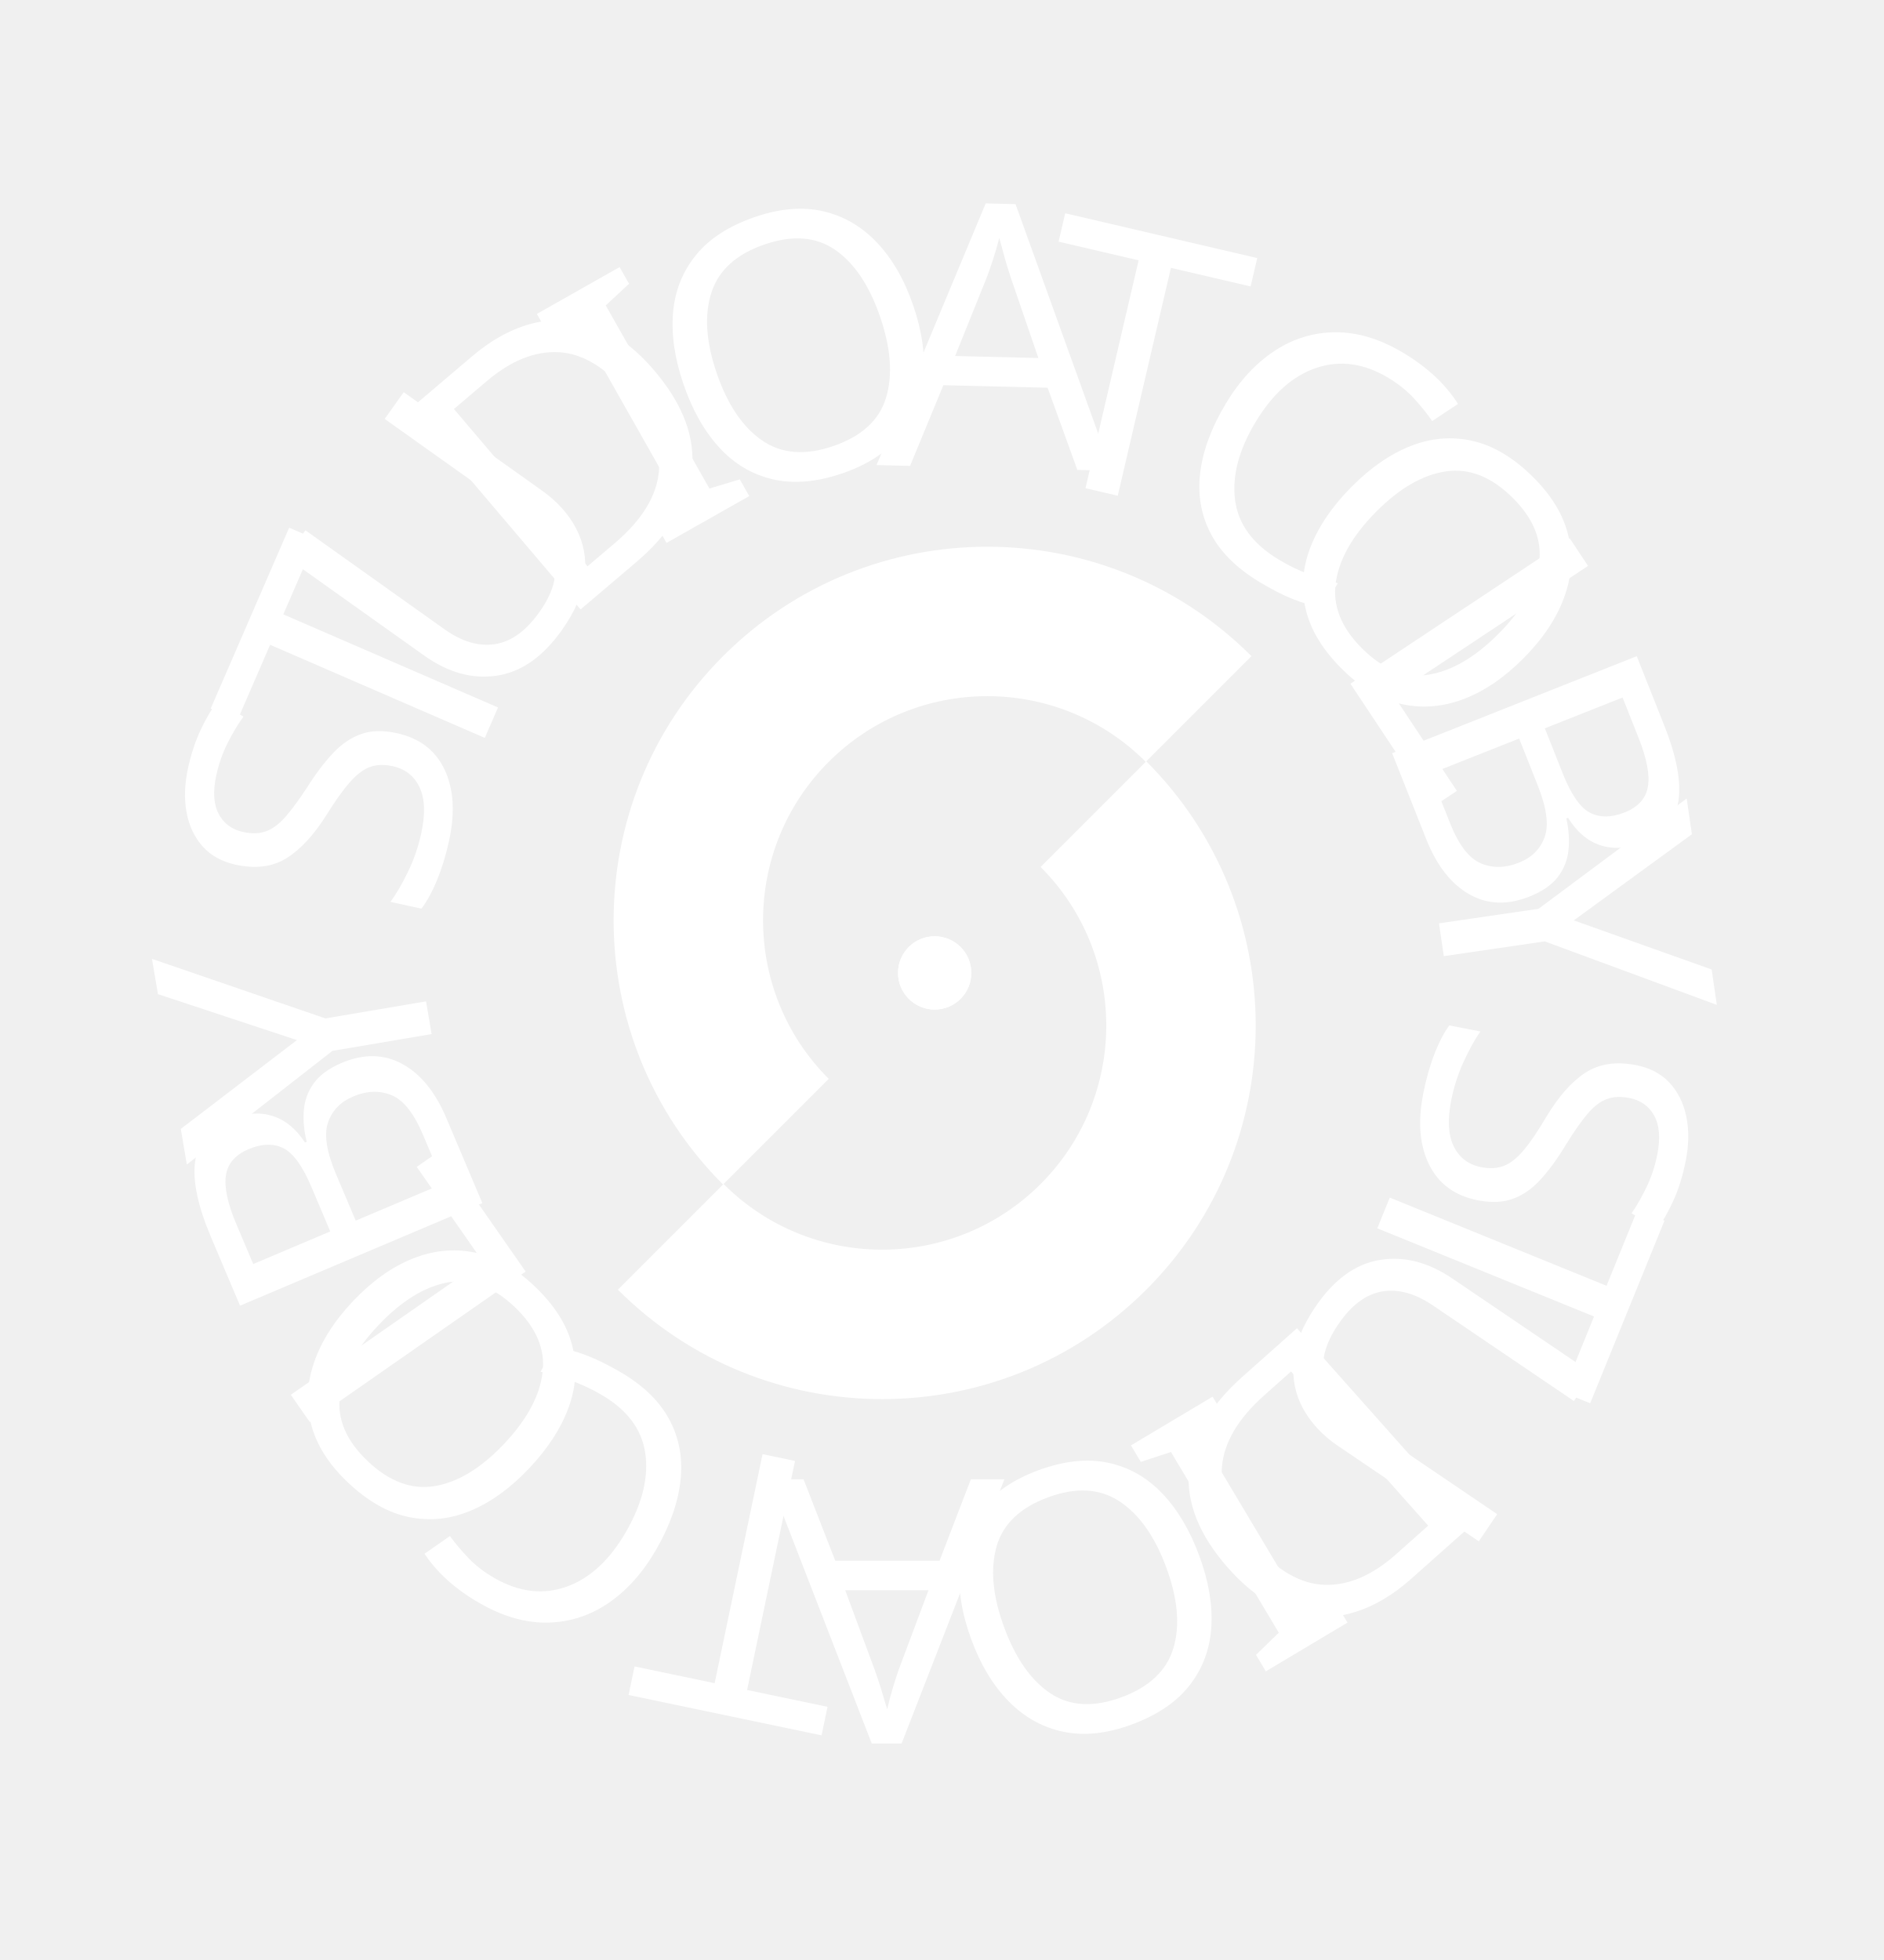
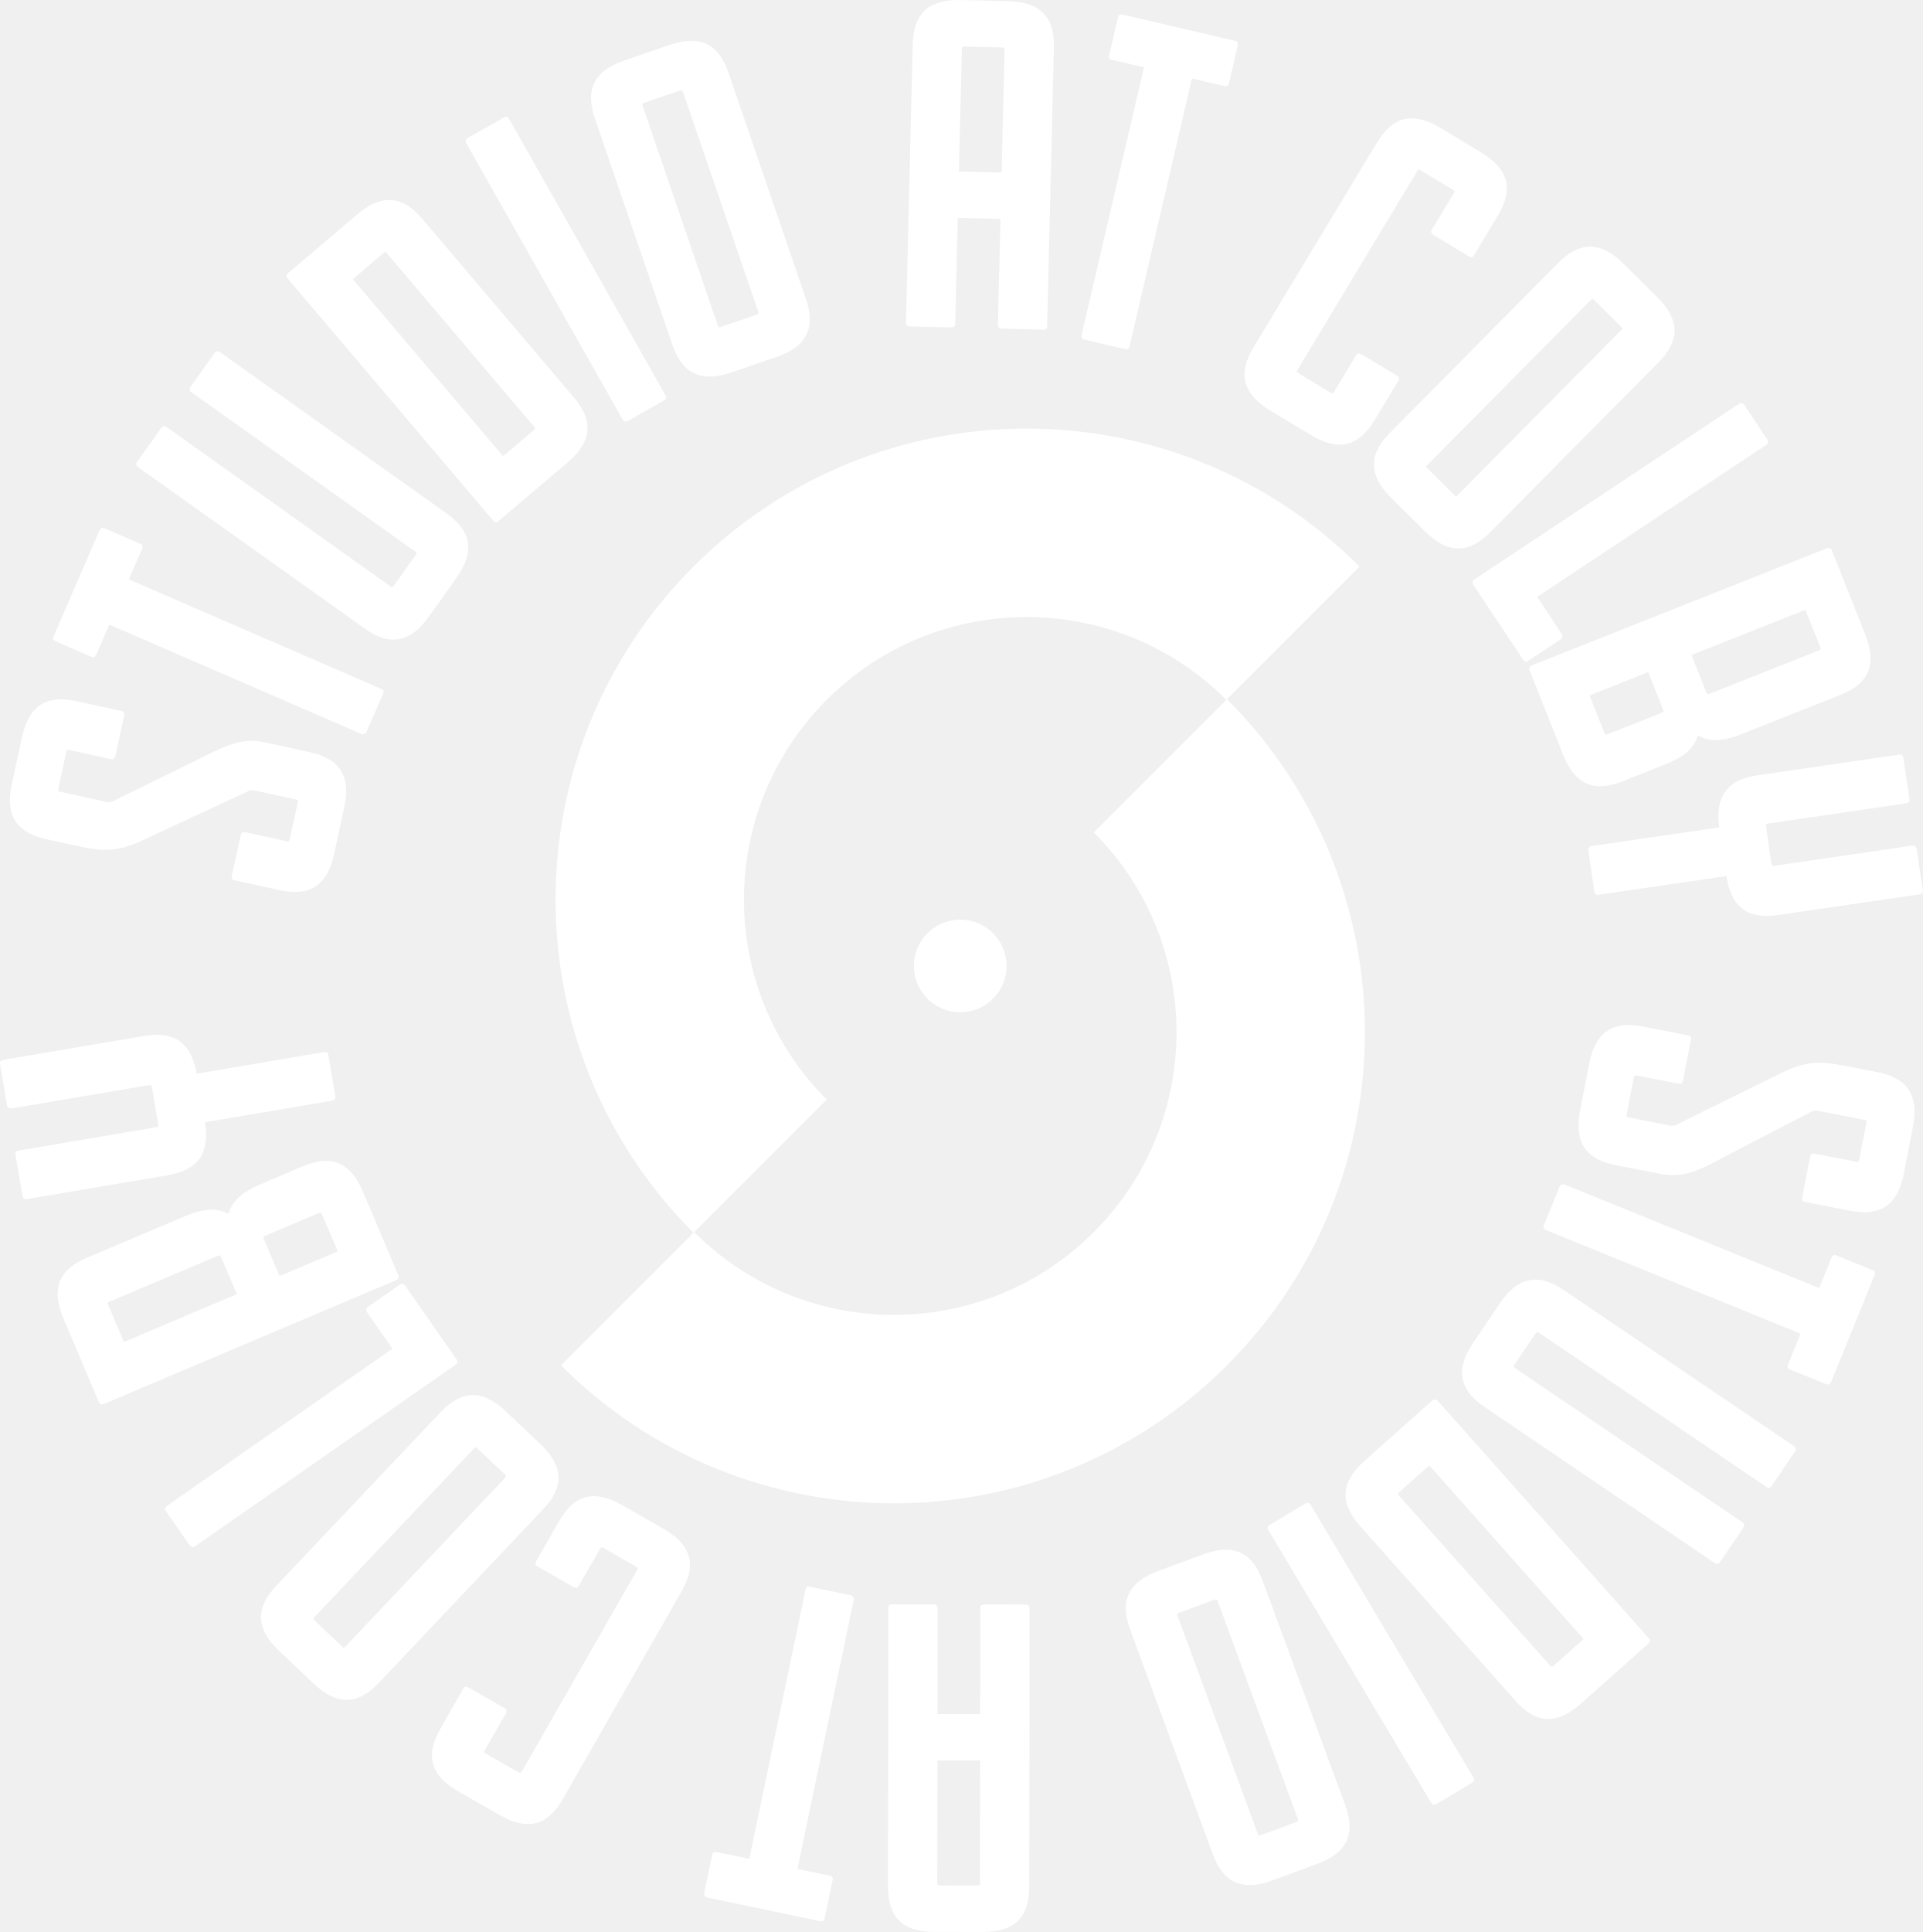
- <svg xmlns="http://www.w3.org/2000/svg" id="Layer_1" data-name="Layer 1" viewBox="0 0 854.903 889.555">
+ <svg xmlns="http://www.w3.org/2000/svg" id="Layer_1" data-name="Layer 1" viewBox="0 0 635.583 638.457">
  <defs>
    <style>
-       .cls-1, .cls-2, .cls-3 {
+       .cls-1 {
        fill: #fff;
-       }
- 
-       .cls-2 {
-         font-size: 167.246px;
-       }
- 
-       .cls-2, .cls-3 {
-         font-family: KomuNew-C, 'Komu New';
-       }
- 
-       .cls-3 {
-         font-size: 167.246px;
      }
    </style>
  </defs>
-   <path class="cls-1" d="M328.151,297.795c-66.221,66.221-66.221,173.587,0,239.808l-47.727,47.727c66.221,66.221,173.587,66.221,239.808,0,66.221-66.221,66.221-173.587,0-239.808l47.727-47.727c-66.221-66.221-173.587-66.221-239.808,0ZM472.271,393.484c39.733,39.733,39.733,104.152,0,143.885-38.847,38.847-101.291,39.713-141.191,2.599-.91-.847-1.808-1.713-2.694-2.599l47.727-47.727c-39.733-39.733-39.733-104.152,0-143.885,39.733-39.733,104.152-39.733,143.885,0l-47.727,47.727Z" />
-   <circle class="cls-1" cx="424.192" cy="441.563" r="16.632" />
-   <circle class="cls-1" cx="424.192" cy="441.563" r="16.628" />
-   <text class="cls-3" transform="translate(193.3547 421.5771) rotate(-77.6831)">
-     <tspan x="0" y="0">S</tspan>
-   </text>
-   <text class="cls-3" transform="translate(204.5195 370.6517) rotate(-66.5522)">
-     <tspan x="0" y="0">T</tspan>
-   </text>
-   <text class="cls-3" transform="translate(218.4435 334.4566) rotate(-54.5585)">
-     <tspan x="0" y="0">U</tspan>
-   </text>
-   <text class="cls-3" transform="translate(251.131 287.0793) rotate(-40.3397)">
-     <tspan x="0" y="0">D</tspan>
-   </text>
-   <text class="cls-3" transform="translate(296.6636 249.6975) rotate(-29.5153)">
-     <tspan x="0" y="0">I</tspan>
-   </text>
-   <text class="cls-3" transform="translate(319.9623 234.4011) rotate(-18.8986)">
-     <tspan x="0" y="0">O</tspan>
-   </text>
-   <text class="cls-3" transform="translate(374.796 216.7543) rotate(-8.8712)">
-     <tspan x="0" y="0"> </tspan>
-   </text>
-   <text class="cls-3" transform="translate(397.8158 211.0777) rotate(1.3805)">
-     <tspan x="0" y="0">A</tspan>
-   </text>
-   <text class="cls-3" transform="translate(454.686 212.7226) rotate(13.1294)">
-     <tspan x="0" y="0">T</tspan>
-   </text>
-   <text class="cls-3" transform="translate(493.9109 222.1649) rotate(21.2226)">
-     <tspan x="0" y="0"> </tspan>
-   </text>
-   <text class="cls-3" transform="translate(516.723 229.092) rotate(31.0918)">
-     <tspan x="0" y="0">C</tspan>
-   </text>
-   <text class="cls-3" transform="translate(563.8223 256.4778) rotate(44.7303)">
-     <tspan x="0" y="0">O</tspan>
-   </text>
-   <text class="cls-3" transform="translate(603.9144 296.8003) rotate(56.4356)">
-     <tspan x="0" y="0">L</tspan>
-   </text>
-   <text class="cls-3" transform="translate(625.8374 326.7613) rotate(68.3649)">
-     <tspan x="0" y="0">B</tspan>
-   </text>
-   <text class="cls-3" transform="translate(647.3243 379.6633) rotate(81.691)">
-     <tspan x="0" y="0">Y</tspan>
-   </text>
-   <text class="cls-2" transform="translate(655.4297 456.2544) rotate(101.01)">
-     <tspan x="0" y="0">S</tspan>
-   </text>
-   <text class="cls-2" transform="translate(645.425 507.4427) rotate(112.14)">
-     <tspan x="0" y="0">T</tspan>
-   </text>
-   <text class="cls-2" transform="translate(632.3402 543.9268) rotate(124.128)">
-     <tspan x="0" y="0">U</tspan>
-   </text>
-   <text class="cls-2" transform="translate(600.7472 592.0416) rotate(138.3472)">
-     <tspan x="0" y="0">D</tspan>
-   </text>
-   <text class="cls-2" transform="translate(556.0833 630.4559) rotate(149.1717)">
-     <tspan x="0" y="0">I</tspan>
-   </text>
-   <text class="cls-2" transform="translate(533.1409 646.2832) rotate(159.7882)">
-     <tspan x="0" y="0">O</tspan>
-   </text>
-   <text class="cls-2" transform="translate(478.7265 665.1817) rotate(169.8158)">
-     <tspan x="0" y="0"> </tspan>
-   </text>
-   <text class="cls-2" transform="translate(455.8424 671.3844) rotate(-180)">
-     <tspan x="0" y="0">A</tspan>
-   </text>
-   <text class="cls-2" transform="translate(398.9499 671.043) rotate(-168.1837)">
-     <tspan x="0" y="0">T</tspan>
-   </text>
-   <text class="cls-2" transform="translate(359.5194 662.5018) rotate(-160.0905)">
-     <tspan x="0" y="0"> </tspan>
-   </text>
-   <text class="cls-2" transform="translate(336.554 656.0993) rotate(-150.2212)">
-     <tspan x="0" y="0">C</tspan>
-   </text>
-   <text class="cls-2" transform="translate(288.8386 629.8022) rotate(-136.5789)">
-     <tspan x="0" y="0">O</tspan>
-   </text>
-   <text class="cls-2" transform="translate(247.8336 590.4069) rotate(-124.8774)">
-     <tspan x="0" y="0">L</tspan>
-   </text>
-   <text class="cls-2" transform="translate(225.23 560.957) rotate(-112.9484)">
-     <tspan x="0" y="0">B</tspan>
-   </text>
-   <text class="cls-2" transform="translate(202.5363 508.5604) rotate(-99.6219)">
-     <tspan x="0" y="0">Y</tspan>
-   </text>
+   <path class="cls-1" d="M229.243,187.231c-60.793,60.793-60.793,159.357,0,220.15l-43.815,43.815c60.793,60.793,159.357,60.793,220.15,0,60.793-60.793,60.793-159.357,0-220.15l43.815-43.815c-60.793-60.793-159.357-60.793-220.15,0ZM361.547,275.076c36.476,36.476,36.475,95.614,0,132.09-35.662,35.662-92.988,36.458-129.616,2.386-.835-.777-1.66-1.572-2.474-2.386l43.815-43.815c-36.476-36.476-36.475-95.614,0-132.09,36.476-36.476,95.614-36.476,132.09,0l-43.815,43.815Z" />
+   <circle class="cls-1" cx="317.41" cy="319.213" r="15.269" />
+   <circle class="cls-1" cx="317.41" cy="319.213" r="15.265" />
+   <g>
+     <path class="cls-1" d="M92.425,294.154l-15.003-3.275c-.749-.164-.95-.681-.788-1.433l2.95-13.496c.132-.601.561-1.137,1.31-.973l13.952,3.048c.601.129.785.012.913-.589l2.687-12.3c.132-.598.013-.785-.586-.915l-13.65-2.98c-.752-.164-1.384-.144-2.082.173l-27.816,12.944c-12.054,5.541-15.443,8.101-27.744,5.414l-11.25-2.456c-9.3-2.033-13.816-7.262-11.392-18.363l3.341-15.3c2.425-11.102,8.708-13.972,18.008-11.94l15.001,3.275c.751.164.955.682.789,1.429l-2.949,13.505c-.13.6-.563,1.135-1.313.968l-13.949-3.047c-.6-.13-.782-.015-.913.586l-2.687,12.303c-.13.598-.013.783.586.915l15.451,3.374c.749.161,1.232.11,1.931-.21l24.638-12.064c10.905-5.316,16.821-9.371,25.82-7.405l14.699,3.21c9.302,2.03,13.817,7.263,11.393,18.36l-3.341,15.303c-2.424,11.102-8.71,13.972-18.01,11.94Z" />
+     <path class="cls-1" d="M119.507,242.564l-83.379-36.158-4.336,10c-.366.844-1.051.882-1.476.7l-11.971-5.192c-.703-.306-.943-.912-.638-1.615l15.21-35.073c.243-.56.909-.945,1.614-.637l11.972,5.192c.703.306.742.992.496,1.553l-4.397,10.143,83.379,36.157c.845.367.945.913.702,1.476l-5.561,12.818c-.305.703-1.192.82-1.615.637Z" />
+     <path class="cls-1" d="M120.522,207.672l-74.915-53.321c-.626-.446-.736-1.088-.289-1.713l8.011-11.256c.444-.625,1.087-.731,1.713-.286l74.039,52.698c.502.354.715.317,1.07-.184l7.302-10.255c.357-.5.32-.712-.181-1.07l-74.041-52.698c-.625-.444-.644-1.211-.287-1.711l8.101-11.382c.357-.5.998-.607,1.623-.164l74.916,53.324c7.755,5.516,9.854,12.097,3.264,21.354l-9.077,12.757c-6.591,9.254-13.496,9.428-21.249,3.907Z" />
+     <path class="cls-1" d="M163.039,172.073l-67.973-80.059c-.496-.583-.444-1.236.142-1.731l22.824-19.379c8.662-7.352,15.398-5.823,21.56,1.435l50.086,58.99c6.16,7.26,6.578,14.155-2.084,21.508l-22.823,19.381c-.703.594-1.433.209-1.732-.144ZM176.576,141.046l-48.695-57.355c-.397-.468-.614-.484-1.082-.089l-10.184,8.646,49.687,58.525,10.184-8.646c.469-.398.486-.616.09-1.081Z" />
+     <path class="cls-1" d="M205.827,138.666l-51.724-91.376c-.379-.668-.204-1.294.465-1.671l12.021-6.809c.669-.376,1.295-.203,1.674.465l51.722,91.376c.456.799.204,1.297-.463,1.673l-12.023,6.807c-.802.453-1.448-.065-1.673-.465Z" />
+     <path class="cls-1" d="M222.227,113.858l-25.561-74.654c-3.082-9.004-.952-15.574,9.795-19.256l14.815-5.071c10.749-3.68,16.461.206,19.545,9.21l25.56,74.654c3.085,9.004.952,15.577-9.795,19.258l-14.816,5.071c-10.748,3.682-16.46-.203-19.542-9.211ZM250.637,102.996l-24.866-72.62c-.198-.58-.392-.677-.974-.478l-11.912,4.077c-.58.198-.674.395-.475.977l24.863,72.622c.201.579.395.674.976.475l11.91-4.077c.582-.198.678-.392.478-.976Z" />
+     <path class="cls-1" d="M299.471,106.61l2.23-91.934c.231-9.516,4.509-14.944,15.864-14.665l15.657.376c11.358.275,15.367,5.904,15.136,15.417l-2.23,91.937c-.021.922-.488,1.217-1.255,1.199l-13.816-.335c-.921-.022-1.208-.796-1.199-1.257l.85-34.995-14.12-.344-.848,34.995c-.021.922-.49,1.217-1.257,1.199l-13.814-.335c-.921-.022-1.21-.796-1.198-1.26ZM331.082,57.006l.98-40.52c.015-.617-.133-.771-.746-.785l-12.587-.306c-.614-.013-.771.135-.785.751l-.983,40.518,14.12.342Z" />
+     <path class="cls-1" d="M357.516,110.754l20.634-88.511-10.615-2.474c-.897-.21-1.057-.876-.953-1.327l2.964-12.708c.175-.749.728-1.09,1.474-.919l37.227,8.681c.598.138,1.093.727.918,1.476l-2.964,12.707c-.172.748-.841.907-1.439.767l-10.766-2.508-20.631,88.508c-.21.9-.728,1.094-1.327.956l-13.605-3.176c-.746-.172-1.022-1.026-.918-1.473Z" />
+     <path class="cls-1" d="M414.374,114.766l40.742-67.587c4.912-8.156,11.316-10.748,21.049-4.881l13.41,8.085c9.732,5.864,10.428,12.742,5.513,20.893l-7.926,13.149c-.394.657-.948.682-1.608.284l-11.835-7.134c-.524-.315-.891-.896-.494-1.553l7.37-12.231c.32-.523.267-.734-.258-1.05l-10.787-6.502c-.524-.318-.734-.264-1.051.264l-39.635,65.745c-.317.527-.264.739.261,1.057l10.787,6.496c.524.317.734.265,1.051-.261l7.373-12.229c.397-.657,1.081-.606,1.605-.287l11.838,7.134c.657.395.891.896.494,1.553l-7.926,13.152c-4.915,8.151-11.319,10.745-21.049,4.877l-13.413-8.082c-9.729-5.867-10.425-12.738-5.51-20.893Z" />
+     <path class="cls-1" d="M459.498,142.978l55.543-56.048c6.704-6.76,13.537-7.769,21.606.228l11.121,11.023c8.071,7.994,7.124,14.84.423,21.6l-55.546,56.048c-6.7,6.763-13.534,7.769-21.603-.231l-11.124-11.019c-8.068-7.999-7.124-14.841-.42-21.601ZM481.844,163.611l54.033-54.522c.432-.434.429-.653-.006-1.087l-8.942-8.861c-.435-.434-.651-.432-1.084.007l-54.033,54.519c-.435.438-.432.656.003,1.085l8.942,8.861c.438.434.651.434,1.087-.003Z" />
+     <path class="cls-1" d="M487.331,191.497l87.527-58.051c.64-.425,1.279-.295,1.702.345l7.639,11.518c.423.638.293,1.278-.346,1.704l-75.754,50.239,8.148,12.286c.423.64.166,1.365-.344,1.702l-10.751,7.13c-.767.511-1.276.296-1.7-.345l-16.468-24.826c-.509-.767-.038-1.448.346-1.702Z" />
+     <path class="cls-1" d="M506.292,219.898l97.624-38.728c.714-.283,1.312-.024,1.596.69l11.041,27.831c4.187,10.563.58,16.454-8.128,19.905l-32.827,13.025c-7.565,2.999-11.408,2.046-14.369.413-1.036,3.22-3.186,6.551-10.748,9.55l-14.129,5.606c-8.85,3.51-15.518,1.694-19.708-8.866l-11.041-27.835c-.338-.853.264-1.421.69-1.59ZM531.347,242.666l17.985-7.136c.572-.224.657-.425.429-.999l-4.924-12.415-19.412,7.701,4.924,12.415c.228.573.426.657.998.434ZM564.033,228.869c.228.574.426.659.998.434l36.253-14.383c.572-.225.657-.426.429-.996l-4.924-12.416-37.68,14.947,4.924,12.415Z" />
+     <path class="cls-1" d="M526.062,279.592l42.225-6.17c-1.466-11.111,3.423-15.86,12.69-17.215l46.785-6.837c.758-.11,1.282.28,1.395,1.036l1.996,13.673c.113.759-.275,1.282-1.036,1.393l-45.722,6.681c-.61.087-.74.261-.648.871l1.821,12.457c.086.609.261.739.871.645l45.722-6.683c.758-.11,1.303.434,1.392,1.042l2.019,13.82c.089.607-.299,1.13-1.06,1.244l-46.785,6.835c-9.265,1.358-15.311-1.796-17.084-12.862l-42.228,6.17c-.912.135-1.282-.278-1.392-1.036l-1.999-13.668c-.133-.916.58-1.329,1.039-1.397Z" />
+   </g>
+   <g>
+     <path class="cls-1" d="M543.031,339.229l15.071,2.934c.755.145.968.657.823,1.409l-2.641,13.567c-.118.601-.536,1.143-1.288.998l-14.017-2.724c-.604-.116-.785,0-.9.604l-2.404,12.362c-.118.601.006.785.607.9l13.715,2.668c.755.148,1.386.113,2.079-.222l27.51-13.579c11.924-5.812,15.252-8.45,27.61-6.046l11.305,2.2c9.345,1.818,13.981,6.943,11.811,18.094l-2.99,15.373c-2.17,11.154-8.385,14.168-17.73,12.35l-15.074-2.928c-.752-.148-.965-.66-.82-1.412l2.638-13.567c.118-.604.536-1.149,1.291-.998l14.017,2.724c.601.118.782-.006.9-.61l2.404-12.356c.116-.601-.003-.782-.607-.9l-15.527-3.017c-.752-.148-1.235-.086-1.925.249l-24.353,12.625c-10.784,5.569-16.602,9.753-25.644,8l-14.772-2.875c-9.345-1.818-13.978-6.943-11.811-18.097l2.99-15.373c2.17-11.154,8.388-14.168,17.733-12.353Z" />
+     <path class="cls-1" d="M517.135,391.424l84.187,34.237,4.107-10.094c.346-.853,1.03-.906,1.457-.734l12.089,4.915c.711.293.962.891.672,1.602l-14.402,35.409c-.231.569-.888.965-1.599.675l-12.089-4.915c-.711-.29-.761-.977-.53-1.543l4.163-10.242-84.184-34.237c-.853-.346-.965-.891-.734-1.46l5.264-12.942c.287-.711,1.173-.847,1.599-.672Z" />
+     <path class="cls-1" d="M516.919,426.333l76.119,51.591c.637.429.758,1.072.329,1.706l-7.755,11.435c-.429.637-1.069.761-1.706.329l-75.227-50.989c-.506-.344-.723-.299-1.066.207l-7.062,10.419c-.344.509-.305.723.204,1.066l75.227,50.986c.637.432.672,1.199.329,1.706l-7.838,11.565c-.344.506-.986.631-1.62.201l-76.119-51.591c-7.879-5.341-10.126-11.87-3.754-21.277l8.788-12.96c6.372-9.404,13.271-9.735,21.15-4.394Z" />
+     <path class="cls-1" d="M475.233,462.897l69.788,78.484c.512.572.474,1.223-.101,1.732l-22.372,19.894c-8.492,7.553-15.263,6.176-21.588-.939l-51.425-57.826c-6.327-7.115-6.902-13.999,1.59-21.552l22.372-19.894c.69-.613,1.427-.243,1.735.101ZM462.412,494.229l49.995,56.221c.409.459.625.474,1.084.065l9.984-8.877-51.016-57.37-9.984,8.874c-.456.412-.471.631-.062,1.087Z" />
+     <path class="cls-1" d="M433.223,497.279l53.835,90.156c.394.66.234,1.294-.426,1.685l-11.861,7.085c-.66.394-1.291.237-1.685-.423l-53.835-90.159c-.471-.793-.234-1.291.426-1.685l11.861-7.085c.791-.471,1.448.03,1.685.426Z" />
+     <path class="cls-1" d="M417.392,522.452l27.267,74.052c3.287,8.933,1.306,15.548-9.354,19.477l-14.695,5.41c-10.662,3.923-16.46.172-19.749-8.761l-27.264-74.052c-3.29-8.93-1.312-15.551,9.351-19.474l14.695-5.41c10.662-3.929,16.463-.172,19.749,8.758ZM389.236,533.964l26.524,72.033c.213.577.409.669.986.456l11.814-4.347c.577-.216.666-.414.453-.989l-26.521-72.033c-.213-.577-.409-.669-.986-.453l-11.814,4.347c-.574.213-.666.412-.456.986Z" />
+     <path class="cls-1" d="M340.334,531.471l-.124,91.959c-.012,9.519-4.163,15.044-15.524,15.027l-15.66-.018c-11.361-.015-15.499-5.549-15.486-15.065l.121-91.968c0-.915.462-1.226,1.23-1.226l13.817.021c.921.003,1.227.767,1.226,1.229l-.046,35.004,14.125.021.044-35.004c.003-.924.465-1.229,1.232-1.229l13.819.021c.921,0,1.226.767,1.226,1.229ZM309.868,581.785l-.052,40.532c-.002.616.152.77.767.77l12.587.018c.616-.003.77-.154.77-.77l.053-40.529-14.125-.021Z" />
+     <path class="cls-1" d="M282.206,528.658l-18.602,88.96,10.67,2.232c.903.193,1.078.85.982,1.306l-2.669,12.77c-.157.752-.703,1.107-1.454.95l-37.417-7.826c-.601-.121-1.107-.699-.95-1.451l2.669-12.773c.158-.749.822-.927,1.423-.799l10.819,2.259,18.6-88.957c.186-.903.702-1.107,1.303-.983l13.673,2.86c.752.154,1.047,1.001.953,1.451Z" />
+     <path class="cls-1" d="M225.27,525.949l-39.183,68.5c-4.726,8.267-11.069,11.006-20.93,5.365l-13.595-7.775c-9.861-5.644-10.717-12.498-5.99-20.762l7.623-13.327c.382-.666.934-.708,1.6-.323l11.996,6.86c.531.302.912.876.53,1.543l-7.088,12.394c-.305.533-.249.74.284,1.048l10.93,6.25c.533.305.742.246,1.047-.287l38.116-66.635c.305-.533.249-.743-.284-1.048l-10.93-6.25c-.531-.305-.743-.249-1.047.284l-7.09,12.394c-.381.669-1.066.628-1.599.323l-11.996-6.86c-.666-.382-.913-.876-.531-1.543l7.623-13.327c4.726-8.264,11.071-11.003,20.93-5.359l13.596,7.772c9.86,5.644,10.716,12.495,5.988,20.762Z" />
+     <path class="cls-1" d="M179.512,498.777l-54.246,57.305c-6.545,6.911-13.355,8.074-21.604.267l-11.371-10.766c-8.251-7.811-7.46-14.671-.919-21.585l54.249-57.305c6.541-6.917,13.351-8.08,21.603-.264l11.371,10.763c8.251,7.808,7.463,14.668.918,21.585ZM156.698,478.658l-52.77,55.748c-.42.444-.414.66.03,1.084l9.143,8.655c.444.42.663.417,1.084-.03l52.77-55.742c.423-.45.416-.666-.03-1.09l-9.142-8.652c-.447-.423-.663-.414-1.085.027Z" />
+     <path class="cls-1" d="M150.623,450.973l-86.175,60.041c-.628.438-1.27.323-1.71-.305l-7.9-11.337c-.44-.631-.324-1.27.306-1.714l74.582-51.964-8.427-12.092c-.438-.634-.198-1.362.306-1.714l10.584-7.37c.755-.527,1.27-.326,1.708.305l17.031,24.439c.526.758.071,1.448-.306,1.711Z" />
+     <path class="cls-1" d="M130.999,423.025l-96.712,40.955c-.705.299-1.309.056-1.611-.651l-11.672-27.572c-4.433-10.464-.959-16.436,7.666-20.09l32.52-13.771c7.494-3.171,11.361-2.307,14.359-.743.961-3.242,3.032-6.621,10.526-9.795l13.998-5.925c8.766-3.716,15.474-2.052,19.903,8.412l11.676,27.572c.358.844-.228,1.43-.653,1.608ZM73.07,415.377c-.24-.566-.441-.645-1.007-.409l-35.913,15.207c-.567.237-.648.441-.409,1.007l5.208,12.303,37.328-15.808-5.208-12.3ZM105.43,400.839l-17.817,7.544c-.566.24-.645.441-.406,1.007l5.208,12.3,19.231-8.143-5.211-12.303c-.24-.566-.44-.645-1.005-.406Z" />
+     <path class="cls-1" d="M109.835,363.728l-42.074,7.136c1.722,11.074-3.059,15.935-12.291,17.502l-46.618,7.906c-.756.13-1.288-.249-1.417-1.004l-2.309-13.623c-.13-.758.247-1.288,1.005-1.415l45.558-7.728c.604-.104.73-.278.628-.885l-2.105-12.412c-.102-.604-.281-.731-.885-.625l-45.556,7.728c-.758.127-1.315-.403-1.418-1.01L.017,351.526c-.104-.604.274-1.134,1.032-1.264l46.616-7.906c9.232-1.569,15.349,1.442,17.375,12.465l42.076-7.139c.907-.154,1.288.252,1.414,1.007l2.312,13.62c.154.909-.551,1.338-1.007,1.418Z" />
+   </g>
</svg>
